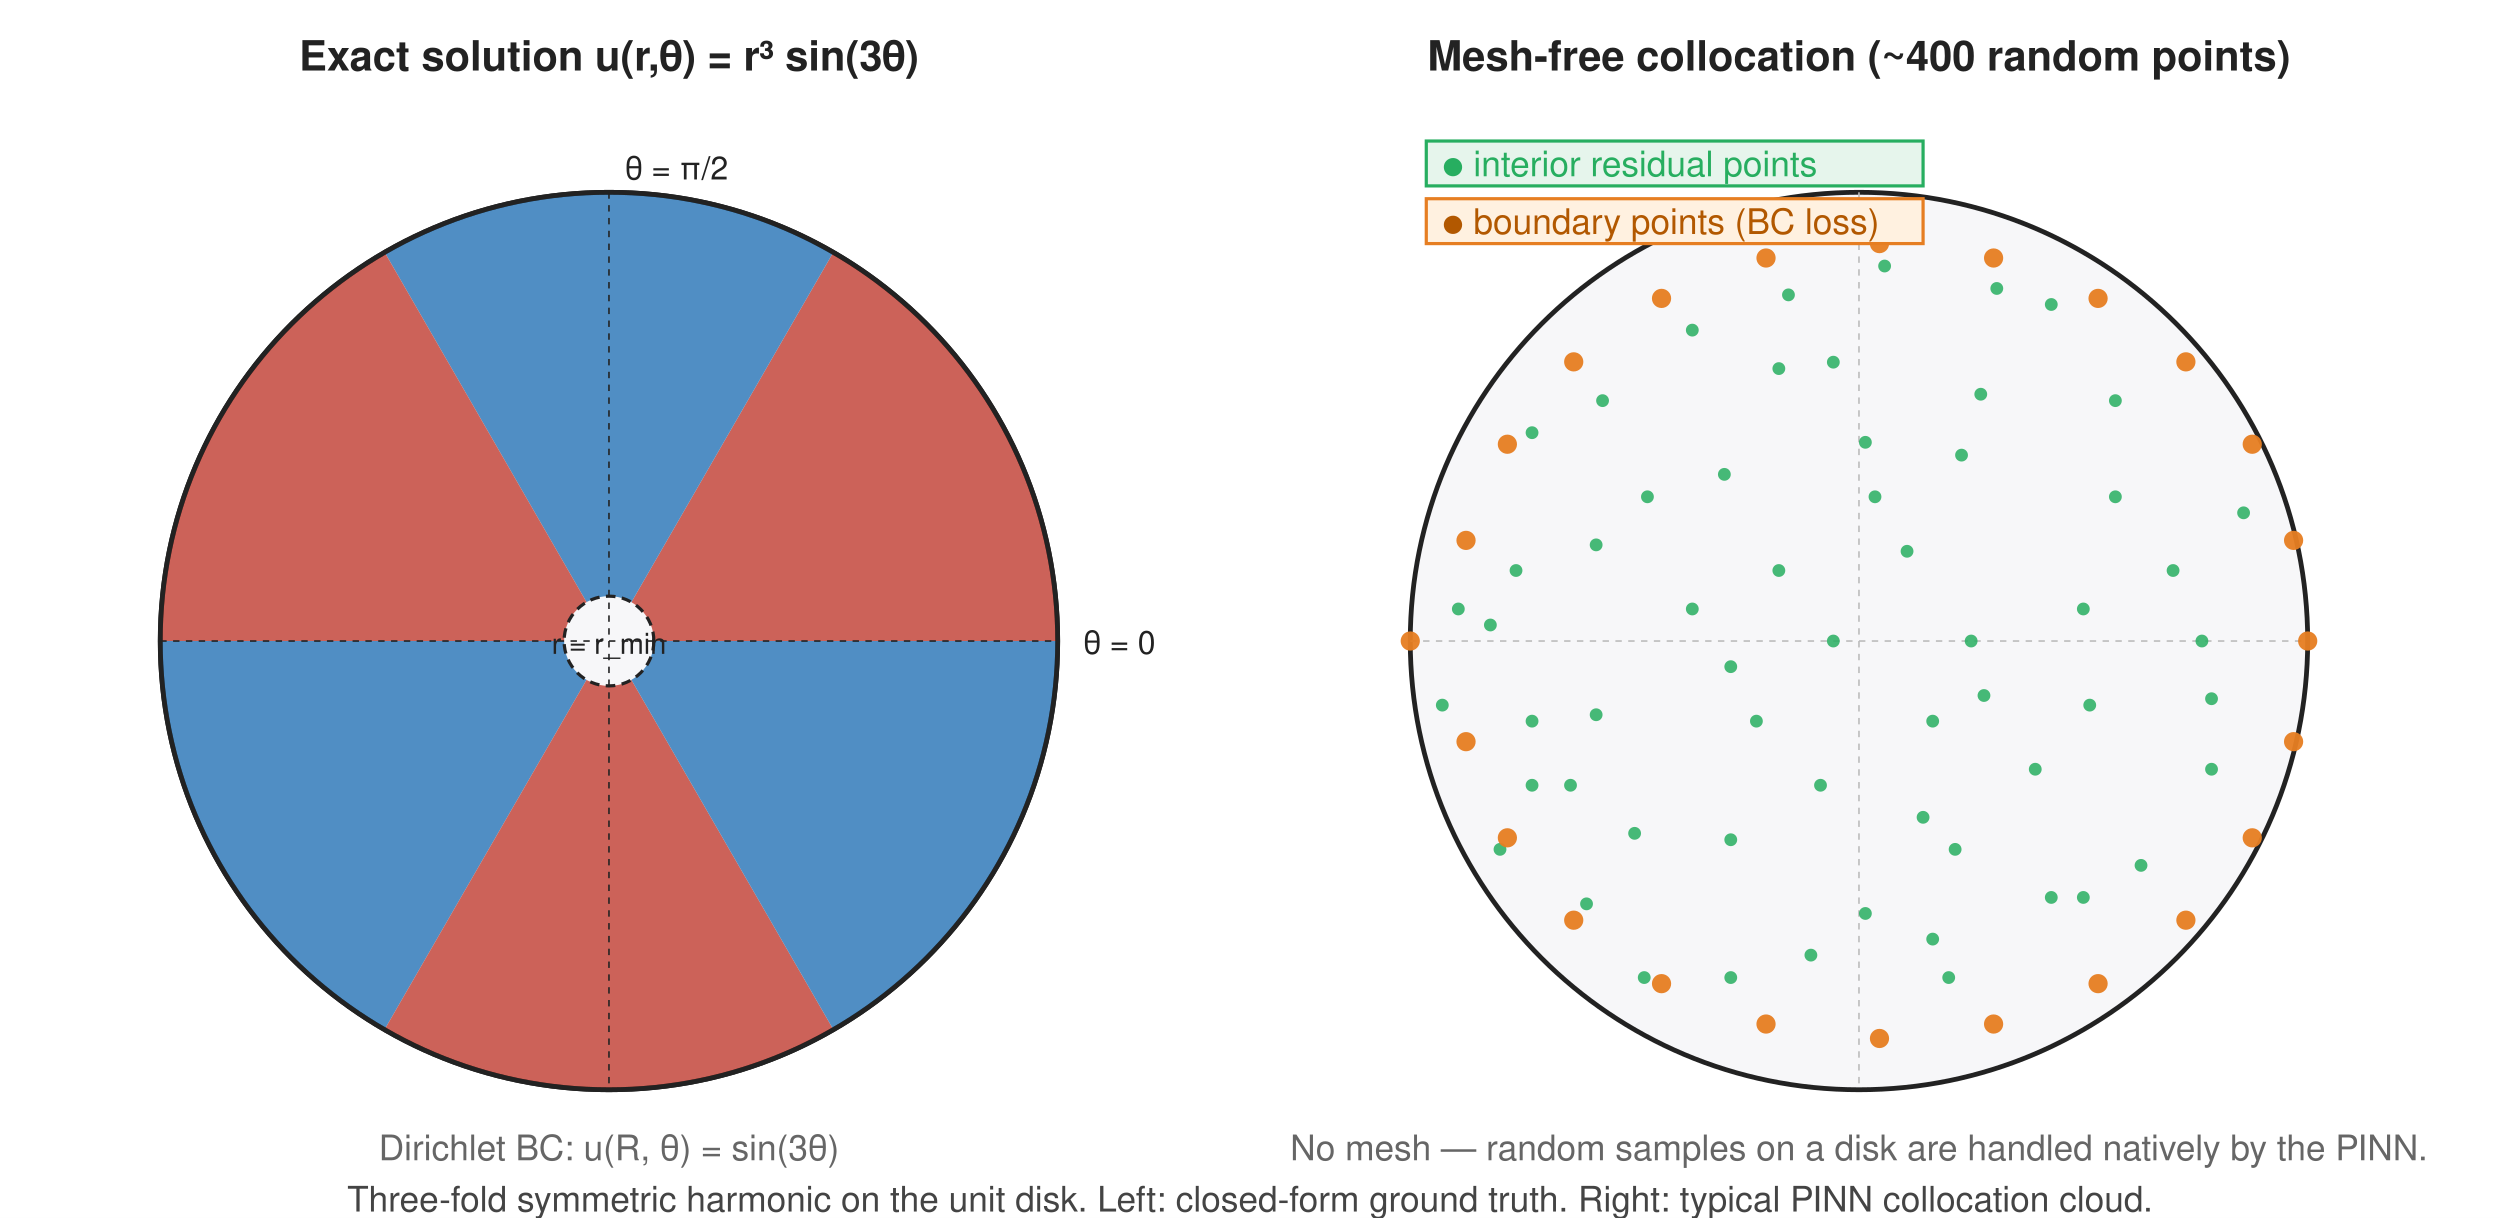
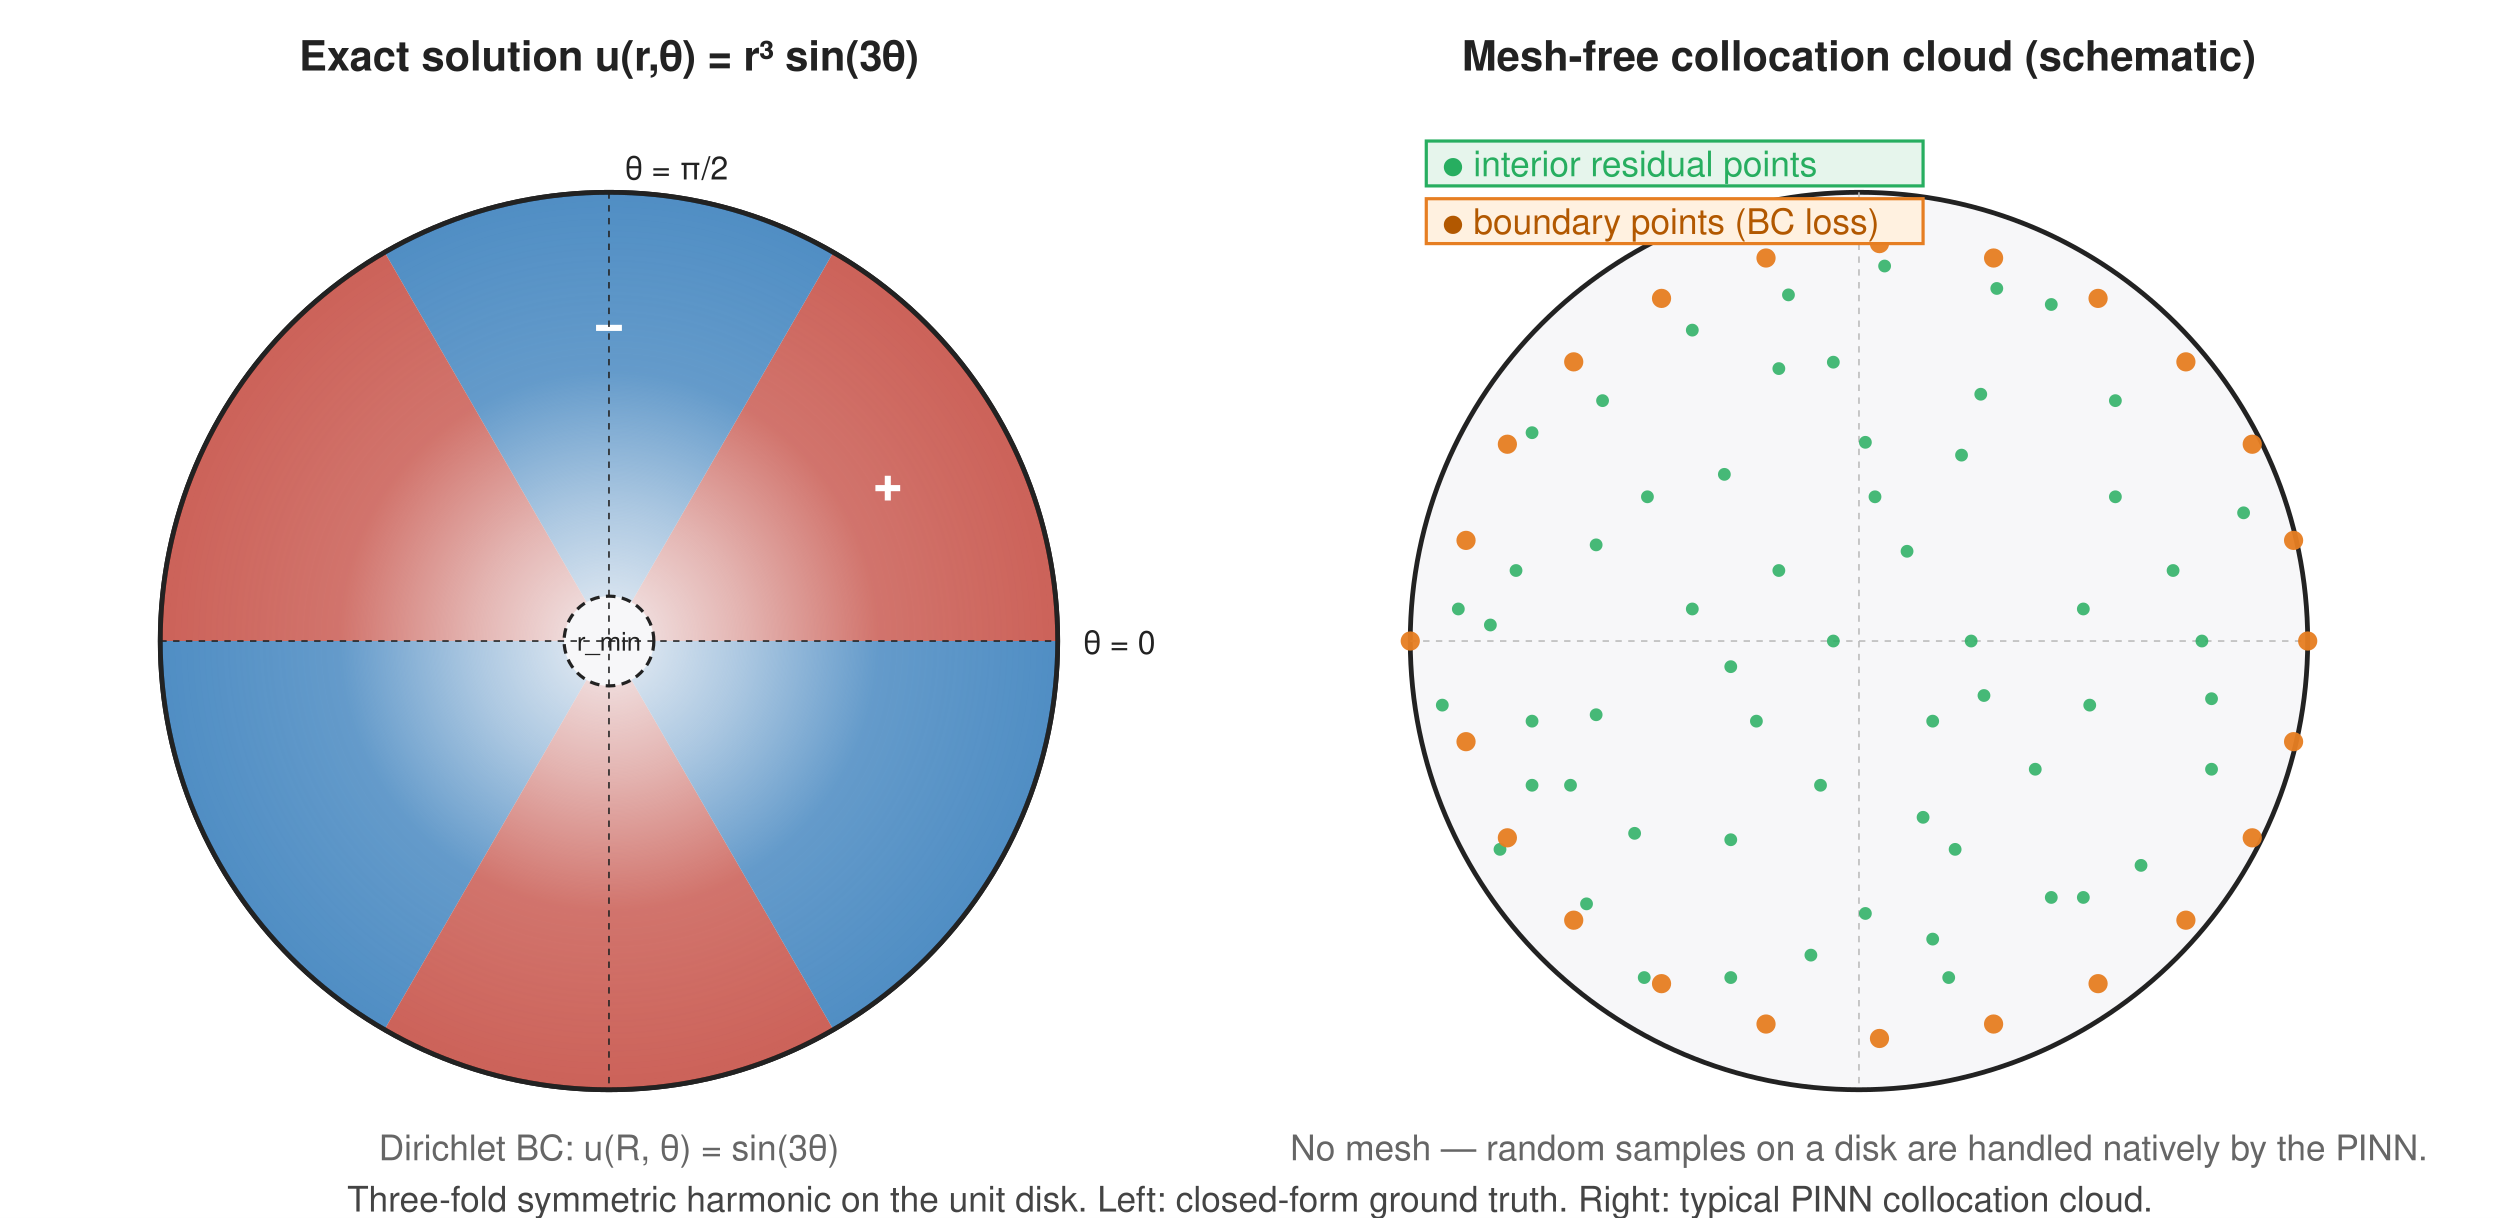
<svg xmlns="http://www.w3.org/2000/svg" viewBox="0 0 780 380" font-family="Helvetica,Arial,sans-serif" font-size="12">
  <rect width="780" height="380" fill="#ffffff" />
  <text x="190" y="22" text-anchor="middle" fill="#222" font-size="13" font-weight="bold">Exact solution u(r,θ) = r³ sin(3θ)</text>
  <defs>
-     <radialGradient id="lobeFill" cx="50%" cy="50%" r="50%">
-       <stop offset="0%" stop-color="#f4f4f4" />
-       <stop offset="100%" stop-color="#f4f4f4" />
+     <radialGradient id="rFade" cx="50%" cy="50%" r="50%">
+       <stop offset="0%" stop-color="#f7f7f9" stop-opacity="0.92" />
+       <stop offset="30%" stop-color="#f7f7f9" stop-opacity="0.55" />
+       <stop offset="60%" stop-color="#f7f7f9" stop-opacity="0.12" />
+       <stop offset="100%" stop-color="#f7f7f9" stop-opacity="0" />
    </radialGradient>
-     <linearGradient id="lobePos" x1="0%" y1="0%" x2="0%" y2="100%">
-       <stop offset="0%" stop-color="#c0392b" />
-       <stop offset="100%" stop-color="#f4e0dc" />
-     </linearGradient>
-     <linearGradient id="lobeNeg" x1="0%" y1="100%" x2="0%" y2="0%">
-       <stop offset="0%" stop-color="#2171b5" />
-       <stop offset="100%" stop-color="#d6e4f1" />
-     </linearGradient>
  </defs>
  <circle cx="190" cy="200" r="140" fill="#f7f7f9" stroke="#222" stroke-width="1.5" />
  <g>
    <path d="M 190 200 L 330 200 A 140 140 0 0 0 260 78.7 Z" fill="#c0392b" opacity="0.78" />
    <path d="M 190 200 L 260 78.7 A 140 140 0 0 0 120 78.7 Z" fill="#2171b5" opacity="0.78" />
    <path d="M 190 200 L 120 78.7 A 140 140 0 0 0 50 200 Z" fill="#c0392b" opacity="0.78" />
    <path d="M 190 200 L 50 200 A 140 140 0 0 0 120 321.2 Z" fill="#2171b5" opacity="0.78" />
    <path d="M 190 200 L 120 321.2 A 140 140 0 0 0 260 321.2 Z" fill="#c0392b" opacity="0.78" />
    <path d="M 190 200 L 260 321.2 A 140 140 0 0 0 330 200 Z" fill="#2171b5" opacity="0.78" />
  </g>
+   <circle cx="190" cy="200" r="140" fill="url(#rFade)" />
+   <text x="277" y="156" text-anchor="middle" fill="#ffffff" font-size="16" font-weight="bold">+</text>
+   <text x="190" y="106" text-anchor="middle" fill="#ffffff" font-size="16" font-weight="bold">−</text>
  <circle cx="190" cy="200" r="14" fill="#f7f7f9" stroke="#222" stroke-dasharray="3 2" stroke-width="1" />
-   <text x="190" y="204" text-anchor="middle" fill="#222" font-size="9">r = r_min</text>
+   <text x="190" y="203" text-anchor="middle" fill="#222" font-size="8">r_min</text>
  <circle cx="190" cy="200" r="140" fill="none" stroke="#222" stroke-width="1.5" />
  <line x1="50" y1="200" x2="330" y2="200" stroke="#222" stroke-width="0.5" stroke-dasharray="2 2" />
  <line x1="190" y1="60" x2="190" y2="340" stroke="#222" stroke-width="0.5" stroke-dasharray="2 2" />
  <text x="338" y="204" font-size="10" fill="#222">θ = 0</text>
  <text x="195" y="56" font-size="10" fill="#222">θ = π/2</text>
  <text x="190" y="362" text-anchor="middle" fill="#666" font-size="11">Dirichlet BC: u(R, θ) = sin(3θ)</text>
-   <text x="580" y="22" text-anchor="middle" fill="#222" font-size="13" font-weight="bold">Mesh-free collocation (~400 random points)</text>
+   <text x="580" y="22" text-anchor="middle" fill="#222" font-size="13" font-weight="bold">Mesh-free collocation cloud (schematic)</text>
  <circle cx="580" cy="200" r="140" fill="#f7f7f9" stroke="#222" stroke-width="1.5" />
  <line x1="440" y1="200" x2="720" y2="200" stroke="#bbb" stroke-width="0.5" stroke-dasharray="2 2" />
  <line x1="580" y1="60" x2="580" y2="340" stroke="#bbb" stroke-width="0.5" stroke-dasharray="2 2" />
  <g fill="#27ae60" opacity="0.85">
    <circle cx="555" cy="178" r="2" />
    <circle cx="612" cy="142" r="2" />
    <circle cx="498" cy="223" r="2" />
    <circle cx="619" cy="217" r="2" />
    <circle cx="540" cy="262" r="2" />
    <circle cx="572" cy="113" r="2" />
    <circle cx="650" cy="190" r="2" />
    <circle cx="528" cy="190" r="2" />
    <circle cx="600" cy="255" r="2" />
    <circle cx="465" cy="195" r="2" />
    <circle cx="687" cy="200" r="2" />
    <circle cx="582" cy="285" r="2" />
    <circle cx="635" cy="240" r="2" />
    <circle cx="514" cy="155" r="2" />
    <circle cx="595" cy="172" r="2" />
    <circle cx="660" cy="125" r="2" />
    <circle cx="495" cy="282" r="2" />
    <circle cx="603" cy="225" r="2" />
    <circle cx="548" cy="225" r="2" />
    <circle cx="572" cy="200" r="2" />
    <circle cx="640" cy="280" r="2" />
    <circle cx="478" cy="245" r="2" />
    <circle cx="700" cy="160" r="2" />
    <circle cx="478" cy="135" r="2" />
    <circle cx="582" cy="138" r="2" />
    <circle cx="623" cy="90" r="2" />
    <circle cx="540" cy="305" r="2" />
    <circle cx="640" cy="95" r="2" />
    <circle cx="690" cy="240" r="2" />
    <circle cx="513" cy="305" r="2" />
    <circle cx="510" cy="260" r="2" />
    <circle cx="608" cy="305" r="2" />
    <circle cx="668" cy="270" r="2" />
    <circle cx="450" cy="220" r="2" />
    <circle cx="660" cy="155" r="2" />
    <circle cx="678" cy="178" r="2" />
    <circle cx="468" cy="265" r="2" />
    <circle cx="528" cy="103" r="2" />
    <circle cx="558" cy="92" r="2" />
    <circle cx="603" cy="293" r="2" />
    <circle cx="538" cy="148" r="2" />
    <circle cx="588" cy="83" r="2" />
    <circle cx="498" cy="170" r="2" />
    <circle cx="618" cy="123" r="2" />
    <circle cx="690" cy="218" r="2" />
    <circle cx="555" cy="115" r="2" />
    <circle cx="473" cy="178" r="2" />
    <circle cx="568" cy="245" r="2" />
    <circle cx="585" cy="155" r="2" />
    <circle cx="540" cy="208" r="2" />
    <circle cx="615" cy="200" r="2" />
    <circle cx="652" cy="220" r="2" />
    <circle cx="565" cy="298" r="2" />
    <circle cx="535" cy="65" r="2" />
    <circle cx="455" cy="190" r="2" />
    <circle cx="650" cy="280" r="2" />
    <circle cx="478" cy="225" r="2" />
    <circle cx="610" cy="265" r="2" />
    <circle cx="500" cy="125" r="2" />
    <circle cx="490" cy="245" r="2" />
  </g>
  <g fill="#e67e22" opacity="0.95">
    <circle cx="720" cy="200" r="3" />
    <circle cx="715.6" cy="231.4" r="3" />
    <circle cx="702.7" cy="261.4" r="3" />
    <circle cx="682.0" cy="287.1" r="3" />
    <circle cx="654.6" cy="306.9" r="3" />
    <circle cx="622.0" cy="319.5" r="3" />
    <circle cx="586.4" cy="324.0" r="3" />
    <circle cx="551.0" cy="319.5" r="3" />
    <circle cx="518.4" cy="306.9" r="3" />
    <circle cx="491.0" cy="287.1" r="3" />
    <circle cx="470.3" cy="261.4" r="3" />
    <circle cx="457.4" cy="231.4" r="3" />
    <circle cx="440" cy="200" r="3" />
    <circle cx="457.4" cy="168.6" r="3" />
    <circle cx="470.3" cy="138.6" r="3" />
    <circle cx="491.0" cy="112.9" r="3" />
    <circle cx="518.4" cy="93.1" r="3" />
    <circle cx="551.0" cy="80.5" r="3" />
    <circle cx="586.4" cy="76.0" r="3" />
    <circle cx="622.0" cy="80.5" r="3" />
    <circle cx="654.6" cy="93.1" r="3" />
    <circle cx="682.0" cy="112.9" r="3" />
    <circle cx="702.7" cy="138.6" r="3" />
    <circle cx="715.6" cy="168.6" r="3" />
  </g>
  <g fill="#27ae60" font-size="11">
    <rect x="445" y="44" width="155" height="14" fill="#e6f5ec" stroke="#27ae60" />
    <text x="450" y="55">● interior residual points</text>
  </g>
  <g fill="#b25800" font-size="11">
    <rect x="445" y="62" width="155" height="14" fill="#fff1e0" stroke="#e67e22" />
    <text x="450" y="73">● boundary points (BC loss)</text>
  </g>
  <text x="580" y="362" text-anchor="middle" fill="#666" font-size="11">No mesh — random samples on a disk are handled natively by the PINN.</text>
  <text x="390" y="378" text-anchor="middle" fill="#444" font-size="11">Three-fold symmetric harmonic on the unit disk. Left: closed-form ground truth. Right: typical PINN collocation cloud.</text>
</svg>
